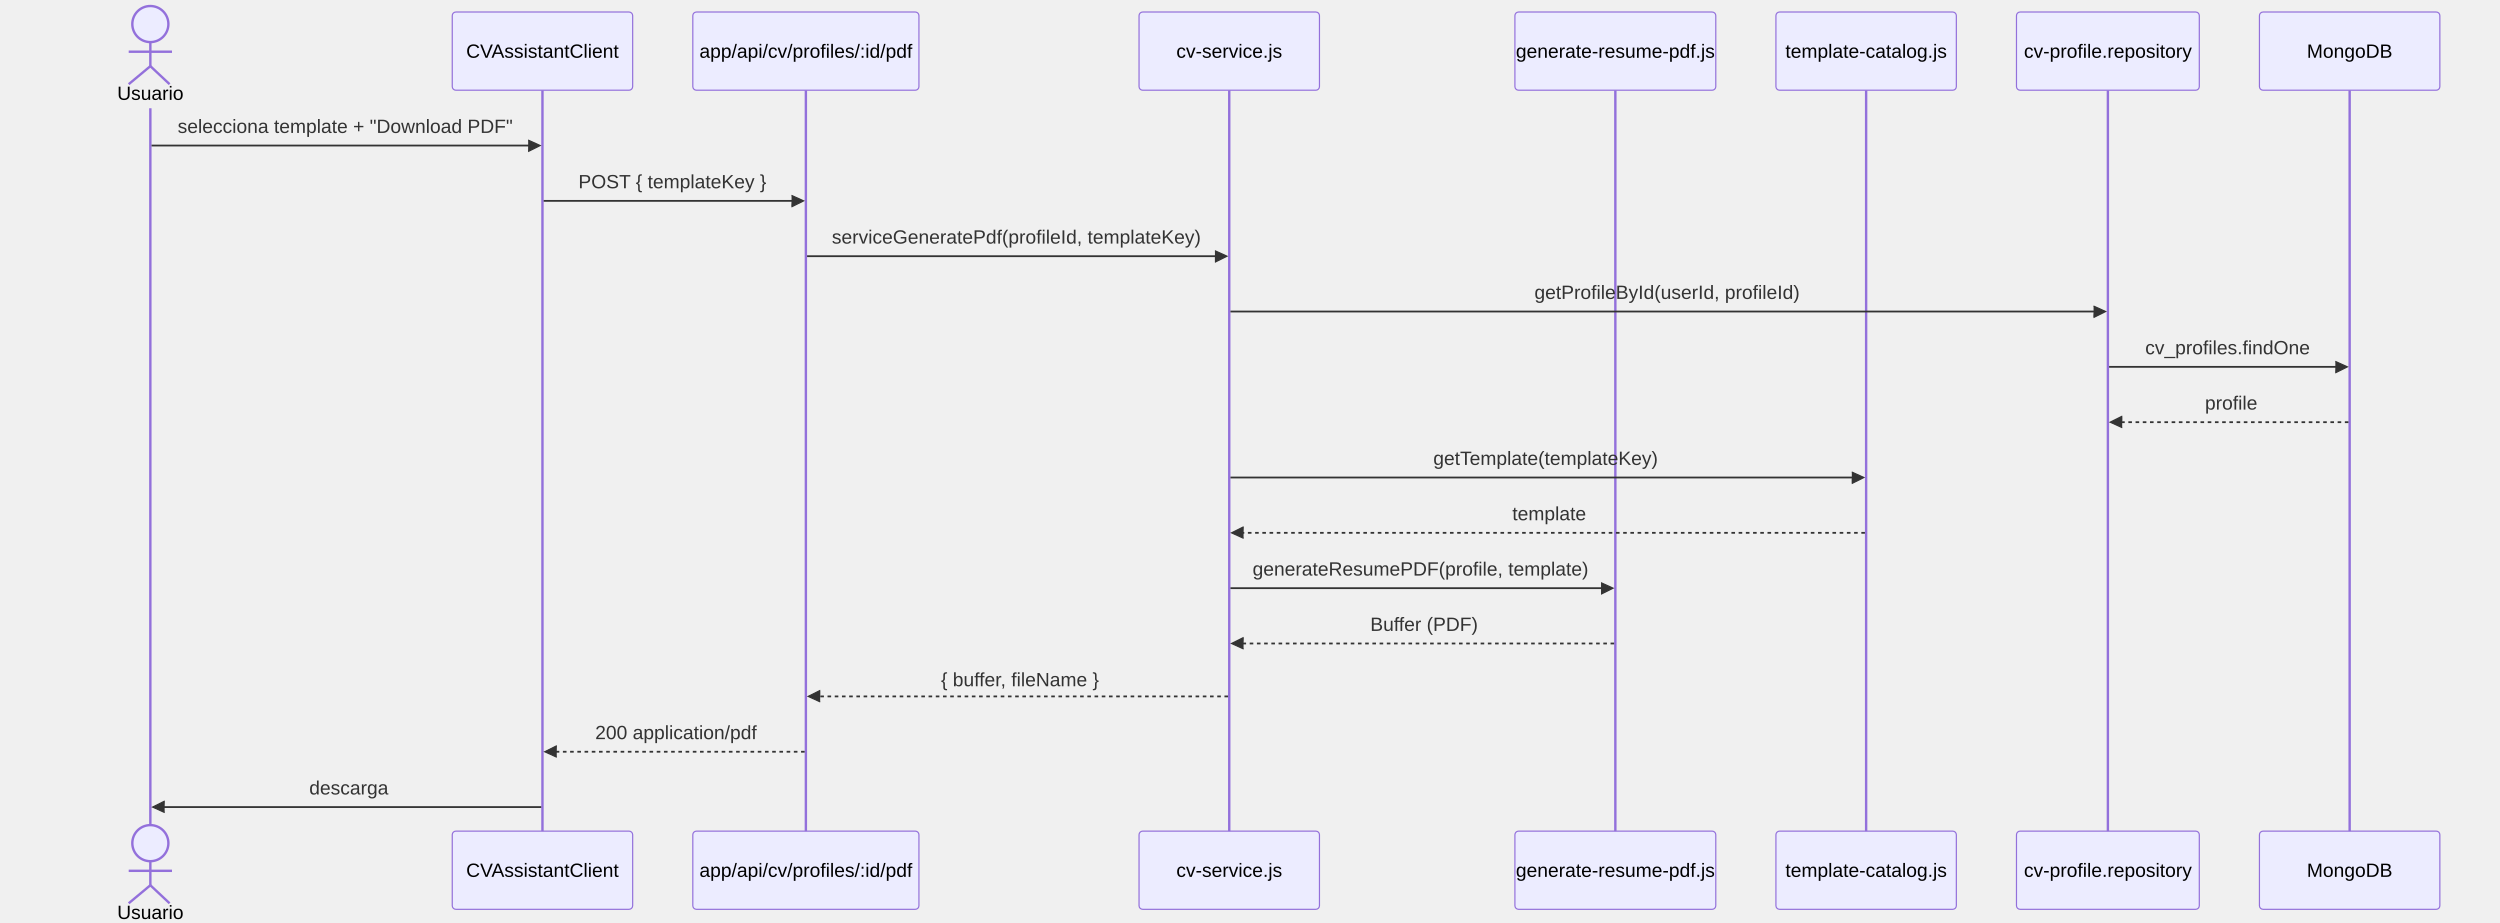
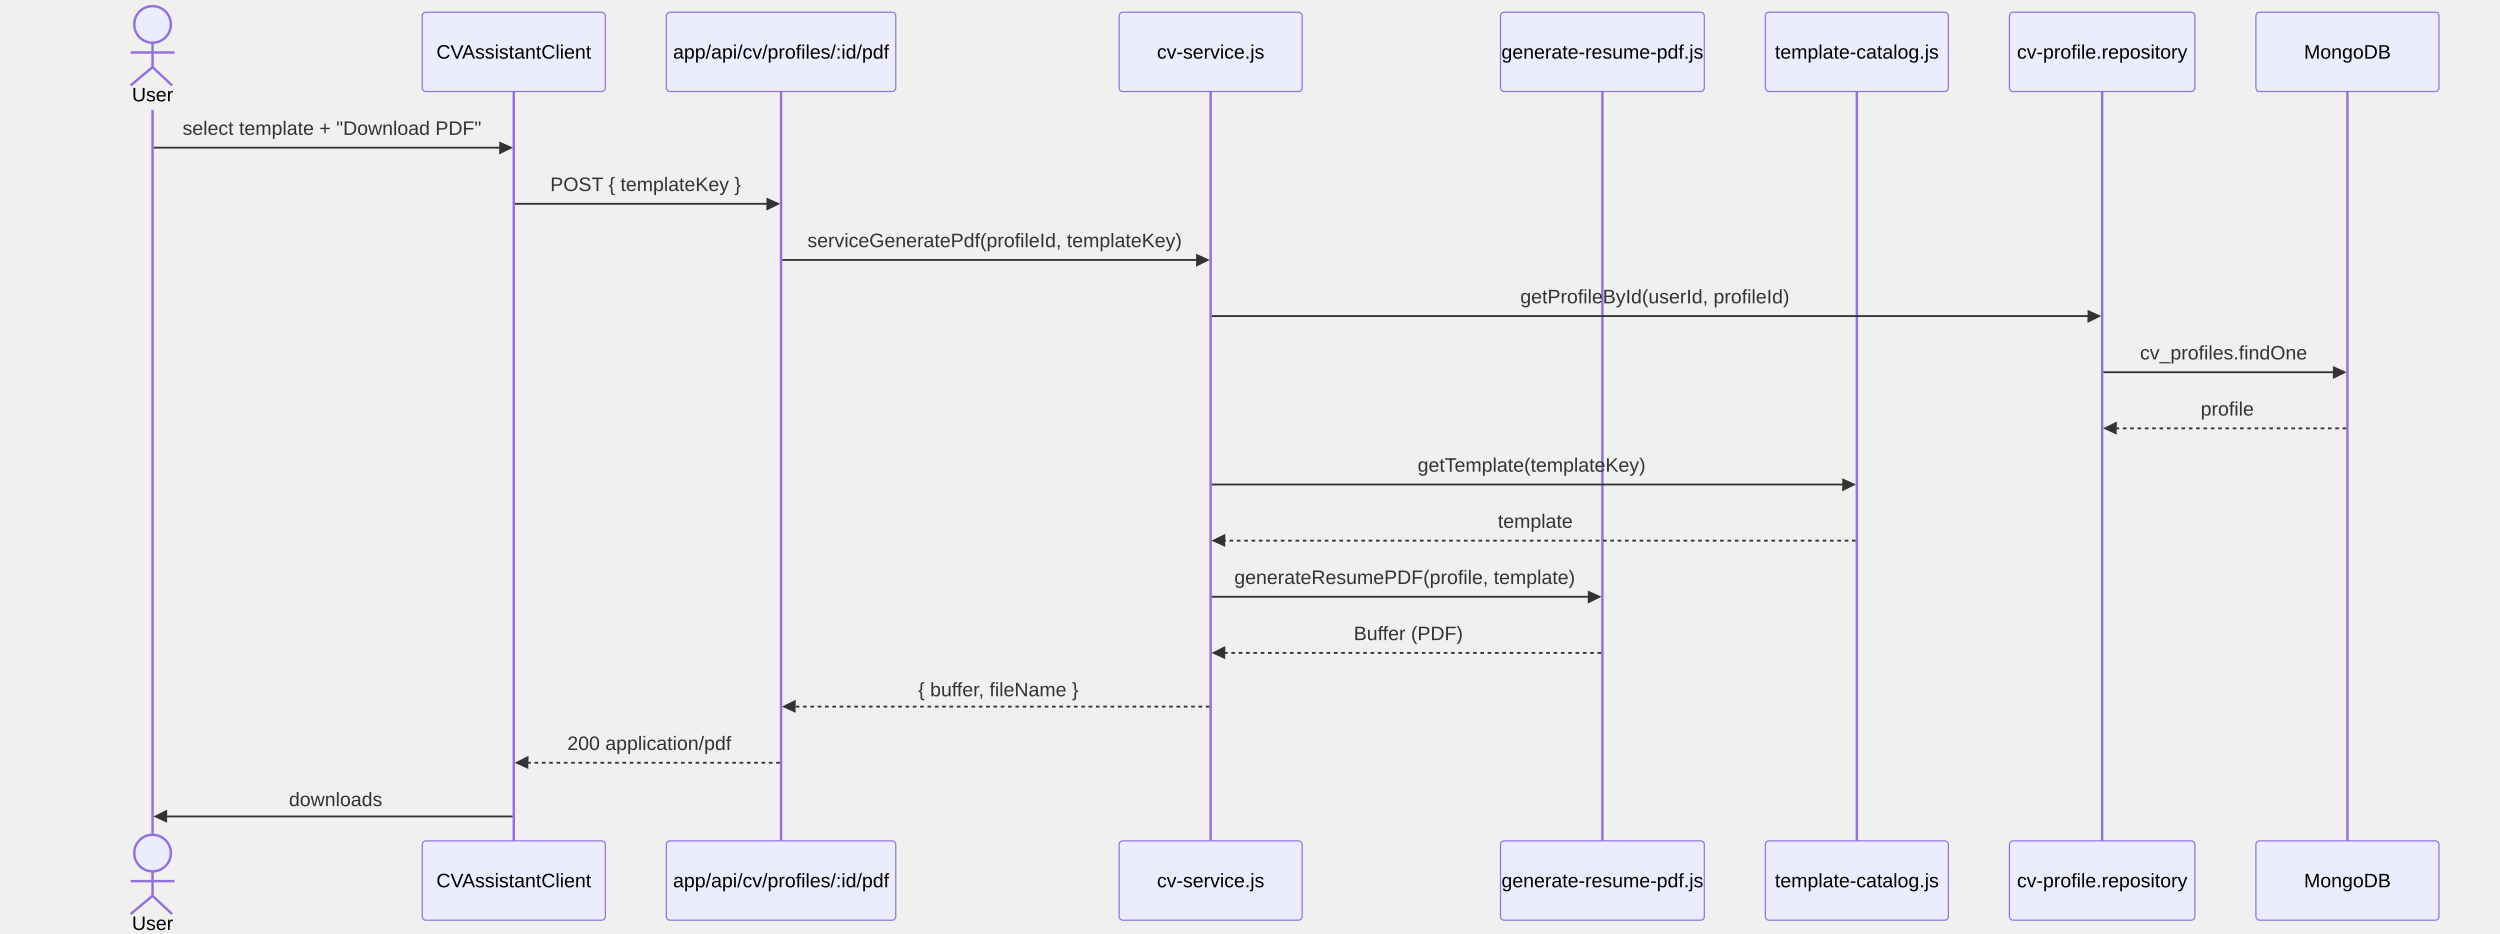
- <svg xmlns="http://www.w3.org/2000/svg" id="my-svg" width="100%" style="max-width: 2078.5px; background-color: transparent;" viewBox="-50 -10 2078.5 767" role="graphics-document document" aria-roledescription="sequence">
-   <g>
-     <rect x="1828.5" y="681" fill="#eaeaea" stroke="#666" width="150" height="65" name="DB" rx="3" ry="3" class="actor actor-bottom" />
-     <text x="1903.5" y="713.5" dominant-baseline="central" alignment-baseline="central" class="actor actor-box" style="text-anchor: middle; font-size: 16px; font-weight: 400;">
-       <tspan x="1903.5" dy="0">MongoDB</tspan>
-     </text>
-   </g>
-   <g>
-     <rect x="1626.5" y="681" fill="#eaeaea" stroke="#666" width="152" height="65" name="PR" rx="3" ry="3" class="actor actor-bottom" />
-     <text x="1702.5" y="713.5" dominant-baseline="central" alignment-baseline="central" class="actor actor-box" style="text-anchor: middle; font-size: 16px; font-weight: 400;">
-       <tspan x="1702.5" dy="0">cv-profile.repository</tspan>
-     </text>
-   </g>
-   <g>
-     <rect x="1426.5" y="681" fill="#eaeaea" stroke="#666" width="150" height="65" name="Tpl" rx="3" ry="3" class="actor actor-bottom" />
-     <text x="1501.5" y="713.5" dominant-baseline="central" alignment-baseline="central" class="actor actor-box" style="text-anchor: middle; font-size: 16px; font-weight: 400;">
-       <tspan x="1501.5" dy="0">template-catalog.js</tspan>
-     </text>
-   </g>
-   <g>
-     <rect x="1209.5" y="681" fill="#eaeaea" stroke="#666" width="167" height="65" name="G" rx="3" ry="3" class="actor actor-bottom" />
-     <text x="1293" y="713.5" dominant-baseline="central" alignment-baseline="central" class="actor actor-box" style="text-anchor: middle; font-size: 16px; font-weight: 400;">
-       <tspan x="1293" dy="0">generate-resume-pdf.js</tspan>
-     </text>
-   </g>
-   <g>
-     <rect x="897" y="681" fill="#eaeaea" stroke="#666" width="150" height="65" name="S" rx="3" ry="3" class="actor actor-bottom" />
-     <text x="972" y="713.5" dominant-baseline="central" alignment-baseline="central" class="actor actor-box" style="text-anchor: middle; font-size: 16px; font-weight: 400;">
-       <tspan x="972" dy="0">cv-service.js</tspan>
-     </text>
-   </g>
-   <g>
-     <rect x="526" y="681" fill="#eaeaea" stroke="#666" width="188" height="65" name="R" rx="3" ry="3" class="actor actor-bottom" />
-     <text x="620" y="713.5" dominant-baseline="central" alignment-baseline="central" class="actor actor-box" style="text-anchor: middle; font-size: 16px; font-weight: 400;">
-       <tspan x="620" dy="0">app/api/cv/profiles/:id/pdf</tspan>
-     </text>
-   </g>
-   <g>
-     <rect x="326" y="681" fill="#eaeaea" stroke="#666" width="150" height="65" name="W" rx="3" ry="3" class="actor actor-bottom" />
-     <text x="401" y="713.5" dominant-baseline="central" alignment-baseline="central" class="actor actor-box" style="text-anchor: middle; font-size: 16px; font-weight: 400;">
-       <tspan x="401" dy="0">CVAssistantClient</tspan>
+ <svg xmlns="http://www.w3.org/2000/svg" id="my-svg" width="100%" style="max-width: 2048.5px; background-color: transparent;" viewBox="-50 -10 2048.5 765" role="graphics-document document" aria-roledescription="sequence">
+   <g>
+     <rect x="1798.5" y="679" fill="#eaeaea" stroke="#666" width="150" height="65" name="DB" rx="3" ry="3" class="actor actor-bottom" />
+     <text x="1873.5" y="711.5" dominant-baseline="central" alignment-baseline="central" class="actor actor-box" style="text-anchor: middle; font-size: 16px; font-weight: 400;">
+       <tspan x="1873.5" dy="0">MongoDB</tspan>
+     </text>
+   </g>
+   <g>
+     <rect x="1596.5" y="679" fill="#eaeaea" stroke="#666" width="152" height="65" name="PR" rx="3" ry="3" class="actor actor-bottom" />
+     <text x="1672.5" y="711.5" dominant-baseline="central" alignment-baseline="central" class="actor actor-box" style="text-anchor: middle; font-size: 16px; font-weight: 400;">
+       <tspan x="1672.5" dy="0">cv-profile.repository</tspan>
+     </text>
+   </g>
+   <g>
+     <rect x="1396.5" y="679" fill="#eaeaea" stroke="#666" width="150" height="65" name="Tpl" rx="3" ry="3" class="actor actor-bottom" />
+     <text x="1471.5" y="711.5" dominant-baseline="central" alignment-baseline="central" class="actor actor-box" style="text-anchor: middle; font-size: 16px; font-weight: 400;">
+       <tspan x="1471.5" dy="0">template-catalog.js</tspan>
+     </text>
+   </g>
+   <g>
+     <rect x="1179.5" y="679" fill="#eaeaea" stroke="#666" width="167" height="65" name="G" rx="3" ry="3" class="actor actor-bottom" />
+     <text x="1263" y="711.5" dominant-baseline="central" alignment-baseline="central" class="actor actor-box" style="text-anchor: middle; font-size: 16px; font-weight: 400;">
+       <tspan x="1263" dy="0">generate-resume-pdf.js</tspan>
+     </text>
+   </g>
+   <g>
+     <rect x="867" y="679" fill="#eaeaea" stroke="#666" width="150" height="65" name="S" rx="3" ry="3" class="actor actor-bottom" />
+     <text x="942" y="711.5" dominant-baseline="central" alignment-baseline="central" class="actor actor-box" style="text-anchor: middle; font-size: 16px; font-weight: 400;">
+       <tspan x="942" dy="0">cv-service.js</tspan>
+     </text>
+   </g>
+   <g>
+     <rect x="496" y="679" fill="#eaeaea" stroke="#666" width="188" height="65" name="R" rx="3" ry="3" class="actor actor-bottom" />
+     <text x="590" y="711.5" dominant-baseline="central" alignment-baseline="central" class="actor actor-box" style="text-anchor: middle; font-size: 16px; font-weight: 400;">
+       <tspan x="590" dy="0">app/api/cv/profiles/:id/pdf</tspan>
+     </text>
+   </g>
+   <g>
+     <rect x="296" y="679" fill="#eaeaea" stroke="#666" width="150" height="65" name="W" rx="3" ry="3" class="actor actor-bottom" />
+     <text x="371" y="711.5" dominant-baseline="central" alignment-baseline="central" class="actor actor-box" style="text-anchor: middle; font-size: 16px; font-weight: 400;">
+       <tspan x="371" dy="0">CVAssistantClient</tspan>
    </text>
  </g>
  <g />
  <g>
-     <line id="actor7" x1="1903.5" y1="65" x2="1903.5" y2="681" class="actor-line 200" stroke-width="0.5px" stroke="#999" name="DB" data-et="life-line" data-id="DB" />
+     <line id="actor7" x1="1873.5" y1="65" x2="1873.5" y2="679" class="actor-line 200" stroke-width="0.5px" stroke="#999" name="DB" data-et="life-line" data-id="DB" />
    <g id="root-7" data-et="participant" data-type="participant" data-id="DB">
-       <rect x="1828.5" y="0" fill="#eaeaea" stroke="#666" width="150" height="65" name="DB" rx="3" ry="3" class="actor actor-top" />
-       <text x="1903.5" y="32.5" dominant-baseline="central" alignment-baseline="central" class="actor actor-box" style="text-anchor: middle; font-size: 16px; font-weight: 400;">
-         <tspan x="1903.5" dy="0">MongoDB</tspan>
-       </text>
-     </g>
-   </g>
-   <g>
-     <line id="actor6" x1="1702.5" y1="65" x2="1702.5" y2="681" class="actor-line 200" stroke-width="0.5px" stroke="#999" name="PR" data-et="life-line" data-id="PR" />
+       <rect x="1798.5" y="0" fill="#eaeaea" stroke="#666" width="150" height="65" name="DB" rx="3" ry="3" class="actor actor-top" />
+       <text x="1873.5" y="32.5" dominant-baseline="central" alignment-baseline="central" class="actor actor-box" style="text-anchor: middle; font-size: 16px; font-weight: 400;">
+         <tspan x="1873.5" dy="0">MongoDB</tspan>
+       </text>
+     </g>
+   </g>
+   <g>
+     <line id="actor6" x1="1672.5" y1="65" x2="1672.5" y2="679" class="actor-line 200" stroke-width="0.5px" stroke="#999" name="PR" data-et="life-line" data-id="PR" />
    <g id="root-6" data-et="participant" data-type="participant" data-id="PR">
-       <rect x="1626.5" y="0" fill="#eaeaea" stroke="#666" width="152" height="65" name="PR" rx="3" ry="3" class="actor actor-top" />
-       <text x="1702.5" y="32.5" dominant-baseline="central" alignment-baseline="central" class="actor actor-box" style="text-anchor: middle; font-size: 16px; font-weight: 400;">
-         <tspan x="1702.5" dy="0">cv-profile.repository</tspan>
-       </text>
-     </g>
-   </g>
-   <g>
-     <line id="actor5" x1="1501.5" y1="65" x2="1501.5" y2="681" class="actor-line 200" stroke-width="0.5px" stroke="#999" name="Tpl" data-et="life-line" data-id="Tpl" />
+       <rect x="1596.5" y="0" fill="#eaeaea" stroke="#666" width="152" height="65" name="PR" rx="3" ry="3" class="actor actor-top" />
+       <text x="1672.5" y="32.5" dominant-baseline="central" alignment-baseline="central" class="actor actor-box" style="text-anchor: middle; font-size: 16px; font-weight: 400;">
+         <tspan x="1672.5" dy="0">cv-profile.repository</tspan>
+       </text>
+     </g>
+   </g>
+   <g>
+     <line id="actor5" x1="1471.5" y1="65" x2="1471.5" y2="679" class="actor-line 200" stroke-width="0.5px" stroke="#999" name="Tpl" data-et="life-line" data-id="Tpl" />
    <g id="root-5" data-et="participant" data-type="participant" data-id="Tpl">
-       <rect x="1426.5" y="0" fill="#eaeaea" stroke="#666" width="150" height="65" name="Tpl" rx="3" ry="3" class="actor actor-top" />
-       <text x="1501.5" y="32.5" dominant-baseline="central" alignment-baseline="central" class="actor actor-box" style="text-anchor: middle; font-size: 16px; font-weight: 400;">
-         <tspan x="1501.5" dy="0">template-catalog.js</tspan>
-       </text>
-     </g>
-   </g>
-   <g>
-     <line id="actor4" x1="1293" y1="65" x2="1293" y2="681" class="actor-line 200" stroke-width="0.5px" stroke="#999" name="G" data-et="life-line" data-id="G" />
+       <rect x="1396.5" y="0" fill="#eaeaea" stroke="#666" width="150" height="65" name="Tpl" rx="3" ry="3" class="actor actor-top" />
+       <text x="1471.5" y="32.5" dominant-baseline="central" alignment-baseline="central" class="actor actor-box" style="text-anchor: middle; font-size: 16px; font-weight: 400;">
+         <tspan x="1471.5" dy="0">template-catalog.js</tspan>
+       </text>
+     </g>
+   </g>
+   <g>
+     <line id="actor4" x1="1263" y1="65" x2="1263" y2="679" class="actor-line 200" stroke-width="0.5px" stroke="#999" name="G" data-et="life-line" data-id="G" />
    <g id="root-4" data-et="participant" data-type="participant" data-id="G">
-       <rect x="1209.5" y="0" fill="#eaeaea" stroke="#666" width="167" height="65" name="G" rx="3" ry="3" class="actor actor-top" />
-       <text x="1293" y="32.5" dominant-baseline="central" alignment-baseline="central" class="actor actor-box" style="text-anchor: middle; font-size: 16px; font-weight: 400;">
-         <tspan x="1293" dy="0">generate-resume-pdf.js</tspan>
-       </text>
-     </g>
-   </g>
-   <g>
-     <line id="actor3" x1="972" y1="65" x2="972" y2="681" class="actor-line 200" stroke-width="0.5px" stroke="#999" name="S" data-et="life-line" data-id="S" />
+       <rect x="1179.5" y="0" fill="#eaeaea" stroke="#666" width="167" height="65" name="G" rx="3" ry="3" class="actor actor-top" />
+       <text x="1263" y="32.5" dominant-baseline="central" alignment-baseline="central" class="actor actor-box" style="text-anchor: middle; font-size: 16px; font-weight: 400;">
+         <tspan x="1263" dy="0">generate-resume-pdf.js</tspan>
+       </text>
+     </g>
+   </g>
+   <g>
+     <line id="actor3" x1="942" y1="65" x2="942" y2="679" class="actor-line 200" stroke-width="0.5px" stroke="#999" name="S" data-et="life-line" data-id="S" />
    <g id="root-3" data-et="participant" data-type="participant" data-id="S">
-       <rect x="897" y="0" fill="#eaeaea" stroke="#666" width="150" height="65" name="S" rx="3" ry="3" class="actor actor-top" />
-       <text x="972" y="32.5" dominant-baseline="central" alignment-baseline="central" class="actor actor-box" style="text-anchor: middle; font-size: 16px; font-weight: 400;">
-         <tspan x="972" dy="0">cv-service.js</tspan>
-       </text>
-     </g>
-   </g>
-   <g>
-     <line id="actor2" x1="620" y1="65" x2="620" y2="681" class="actor-line 200" stroke-width="0.5px" stroke="#999" name="R" data-et="life-line" data-id="R" />
+       <rect x="867" y="0" fill="#eaeaea" stroke="#666" width="150" height="65" name="S" rx="3" ry="3" class="actor actor-top" />
+       <text x="942" y="32.5" dominant-baseline="central" alignment-baseline="central" class="actor actor-box" style="text-anchor: middle; font-size: 16px; font-weight: 400;">
+         <tspan x="942" dy="0">cv-service.js</tspan>
+       </text>
+     </g>
+   </g>
+   <g>
+     <line id="actor2" x1="590" y1="65" x2="590" y2="679" class="actor-line 200" stroke-width="0.5px" stroke="#999" name="R" data-et="life-line" data-id="R" />
    <g id="root-2" data-et="participant" data-type="participant" data-id="R">
-       <rect x="526" y="0" fill="#eaeaea" stroke="#666" width="188" height="65" name="R" rx="3" ry="3" class="actor actor-top" />
-       <text x="620" y="32.5" dominant-baseline="central" alignment-baseline="central" class="actor actor-box" style="text-anchor: middle; font-size: 16px; font-weight: 400;">
-         <tspan x="620" dy="0">app/api/cv/profiles/:id/pdf</tspan>
-       </text>
-     </g>
-   </g>
-   <g>
-     <line id="actor1" x1="401" y1="65" x2="401" y2="681" class="actor-line 200" stroke-width="0.5px" stroke="#999" name="W" data-et="life-line" data-id="W" />
+       <rect x="496" y="0" fill="#eaeaea" stroke="#666" width="188" height="65" name="R" rx="3" ry="3" class="actor actor-top" />
+       <text x="590" y="32.5" dominant-baseline="central" alignment-baseline="central" class="actor actor-box" style="text-anchor: middle; font-size: 16px; font-weight: 400;">
+         <tspan x="590" dy="0">app/api/cv/profiles/:id/pdf</tspan>
+       </text>
+     </g>
+   </g>
+   <g>
+     <line id="actor1" x1="371" y1="65" x2="371" y2="679" class="actor-line 200" stroke-width="0.5px" stroke="#999" name="W" data-et="life-line" data-id="W" />
    <g id="root-1" data-et="participant" data-type="participant" data-id="W">
-       <rect x="326" y="0" fill="#eaeaea" stroke="#666" width="150" height="65" name="W" rx="3" ry="3" class="actor actor-top" />
-       <text x="401" y="32.5" dominant-baseline="central" alignment-baseline="central" class="actor actor-box" style="text-anchor: middle; font-size: 16px; font-weight: 400;">
-         <tspan x="401" dy="0">CVAssistantClient</tspan>
-       </text>
-     </g>
-   </g>
-   <g>
-     <line id="actor0" x1="75" y1="80" x2="75" y2="681" class="actor-line 200" stroke-width="0.5px" stroke="#999" name="U" data-et="life-line" data-id="U" />
+       <rect x="296" y="0" fill="#eaeaea" stroke="#666" width="150" height="65" name="W" rx="3" ry="3" class="actor actor-top" />
+       <text x="371" y="32.5" dominant-baseline="central" alignment-baseline="central" class="actor actor-box" style="text-anchor: middle; font-size: 16px; font-weight: 400;">
+         <tspan x="371" dy="0">CVAssistantClient</tspan>
+       </text>
+     </g>
+   </g>
+   <g>
+     <line id="actor0" x1="75" y1="80" x2="75" y2="679" class="actor-line 200" stroke-width="0.5px" stroke="#999" name="U" data-et="life-line" data-id="U" />
  </g>
  <style>#my-svg{font-family:"trebuchet ms",verdana,arial,sans-serif;font-size:16px;fill:#333;}@keyframes edge-animation-frame{from{stroke-dashoffset:0;}}@keyframes dash{to{stroke-dashoffset:0;}}#my-svg .edge-animation-slow{stroke-dasharray:9,5!important;stroke-dashoffset:900;animation:dash 50s linear infinite;stroke-linecap:round;}#my-svg .edge-animation-fast{stroke-dasharray:9,5!important;stroke-dashoffset:900;animation:dash 20s linear infinite;stroke-linecap:round;}#my-svg .error-icon{fill:#552222;}#my-svg .error-text{fill:#552222;stroke:#552222;}#my-svg .edge-thickness-normal{stroke-width:1px;}#my-svg .edge-thickness-thick{stroke-width:3.5px;}#my-svg .edge-pattern-solid{stroke-dasharray:0;}#my-svg .edge-thickness-invisible{stroke-width:0;fill:none;}#my-svg .edge-pattern-dashed{stroke-dasharray:3;}#my-svg .edge-pattern-dotted{stroke-dasharray:2;}#my-svg .marker{fill:#333333;stroke:#333333;}#my-svg .marker.cross{stroke:#333333;}#my-svg svg{font-family:"trebuchet ms",verdana,arial,sans-serif;font-size:16px;}#my-svg p{margin:0;}#my-svg .actor{stroke:#9370DB;fill:#ECECFF;stroke-width:1;}#my-svg rect.actor.outer-path[data-look="neo"]{filter:drop-shadow(1px 2px 2px rgba(185, 185, 185, 1));}#my-svg rect.note[data-look="neo"]{stroke:#aaaa33;fill:#fff5ad;filter:drop-shadow(1px 2px 2px rgba(185, 185, 185, 1));}#my-svg text.actor&gt;tspan{fill:black;stroke:none;}#my-svg .actor-line{stroke:#9370DB;}#my-svg .innerArc{stroke-width:1.5;stroke-dasharray:none;}#my-svg .messageLine0{stroke-width:1.5;stroke-dasharray:none;stroke:#333;}#my-svg .messageLine1{stroke-width:1.5;stroke-dasharray:2,2;stroke:#333;}#my-svg [id$="-arrowhead"] path{fill:#333;stroke:#333;}#my-svg .sequenceNumber{fill:white;}#my-svg [id$="-sequencenumber"]{fill:#333;}#my-svg [id$="-crosshead"] path{fill:#333;stroke:#333;}#my-svg .messageText{fill:#333;stroke:none;}#my-svg .labelBox{stroke:#9370DB;fill:#ECECFF;filter:none;}#my-svg .labelText,#my-svg .labelText&gt;tspan{fill:black;stroke:none;}#my-svg .loopText,#my-svg .loopText&gt;tspan{fill:black;stroke:none;}#my-svg .sectionTitle,#my-svg .sectionTitle&gt;tspan{fill:black;stroke:none;}#my-svg .loopLine{stroke-width:2px;stroke-dasharray:2,2;stroke:#9370DB;fill:#9370DB;}#my-svg .note{stroke:#aaaa33;fill:#fff5ad;}#my-svg .noteText,#my-svg .noteText&gt;tspan{fill:black;stroke:none;font-weight:normal;}#my-svg .activation0{fill:#f4f4f4;stroke:#666;}#my-svg .activation1{fill:#f4f4f4;stroke:#666;}#my-svg .activation2{fill:#f4f4f4;stroke:#666;}#my-svg .actorPopupMenu{position:absolute;}#my-svg .actorPopupMenuPanel{position:absolute;fill:#ECECFF;box-shadow:0px 8px 16px 0px rgba(0,0,0,0.2);filter:drop-shadow(3px 5px 2px rgb(0 0 0 / 0.4));}#my-svg .actor-man circle,#my-svg line{fill:#ECECFF;stroke-width:2px;}#my-svg g rect.rect{filter:drop-shadow(1px 2px 2px rgba(185, 185, 185, 1));stroke:#9370DB;}#my-svg .node .neo-node{stroke:#9370DB;}#my-svg [data-look="neo"].node rect,#my-svg [data-look="neo"].cluster rect,#my-svg [data-look="neo"].node polygon{stroke:#9370DB;filter:drop-shadow(1px 2px 2px rgba(185, 185, 185, 1));}#my-svg [data-look="neo"].swimlane.cluster rect{filter:none;}#my-svg [data-look="neo"].node path{stroke:#9370DB;stroke-width:1px;}#my-svg [data-look="neo"].node .outer-path{filter:drop-shadow(1px 2px 2px rgba(185, 185, 185, 1));}#my-svg [data-look="neo"].node .neo-line path{stroke:#9370DB;filter:none;}#my-svg [data-look="neo"].node circle{stroke:#9370DB;filter:drop-shadow(1px 2px 2px rgba(185, 185, 185, 1));}#my-svg [data-look="neo"].node circle .state-start{fill:#000000;}#my-svg [data-look="neo"].icon-shape .icon{fill:#9370DB;filter:drop-shadow(1px 2px 2px rgba(185, 185, 185, 1));}#my-svg [data-look="neo"].icon-shape .icon-neo path{stroke:#9370DB;filter:drop-shadow(1px 2px 2px rgba(185, 185, 185, 1));}#my-svg :root{--mermaid-font-family:"trebuchet ms",verdana,arial,sans-serif;}</style>
  <g />
  <defs>
    <symbol id="my-svg-computer" width="24" height="24">
      <path transform="scale(.5)" d="M2 2v13h20v-13h-20zm18 11h-16v-9h16v9zm-10.228 6l.466-1h3.524l.467 1h-4.457zm14.228 3h-24l2-6h2.104l-1.33 4h18.45l-1.297-4h2.073l2 6zm-5-10h-14v-7h14v7z" />
    </symbol>
  </defs>
  <defs>
    <symbol id="my-svg-database" fill-rule="evenodd" clip-rule="evenodd">
      <path transform="scale(.5)" d="M12.258.001l.256.004.255.005.253.008.251.01.249.012.247.015.246.016.242.019.241.02.239.023.236.024.233.027.231.028.229.031.225.032.223.034.22.036.217.038.214.04.211.041.208.043.205.045.201.046.198.048.194.05.191.051.187.053.183.054.18.056.175.057.172.059.168.06.163.061.16.063.155.064.15.066.074.033.073.033.071.034.07.034.069.035.068.035.067.035.066.035.064.036.064.036.062.036.06.036.06.037.058.037.058.037.055.038.055.038.053.038.052.038.051.039.05.039.048.039.047.039.045.04.044.04.043.04.041.04.04.041.039.041.037.041.036.041.034.041.033.042.032.042.03.042.029.042.027.042.026.043.024.043.023.043.021.043.02.043.018.044.017.043.015.044.013.044.012.044.011.045.009.044.007.045.006.045.004.045.002.045.001.045v17l-.001.045-.002.045-.004.045-.006.045-.007.045-.009.044-.011.045-.012.044-.013.044-.015.044-.017.043-.018.044-.02.043-.021.043-.023.043-.024.043-.026.043-.027.042-.029.042-.03.042-.032.042-.033.042-.034.041-.036.041-.037.041-.039.041-.04.041-.041.04-.043.04-.044.04-.045.04-.047.039-.048.039-.05.039-.051.039-.052.038-.053.038-.055.038-.055.038-.058.037-.058.037-.06.037-.06.036-.062.036-.064.036-.064.036-.066.035-.067.035-.068.035-.069.035-.07.034-.071.034-.073.033-.074.033-.15.066-.155.064-.16.063-.163.061-.168.06-.172.059-.175.057-.18.056-.183.054-.187.053-.191.051-.194.05-.198.048-.201.046-.205.045-.208.043-.211.041-.214.04-.217.038-.22.036-.223.034-.225.032-.229.031-.231.028-.233.027-.236.024-.239.023-.241.02-.242.019-.246.016-.247.015-.249.012-.251.01-.253.008-.255.005-.256.004-.258.001-.258-.001-.256-.004-.255-.005-.253-.008-.251-.01-.249-.012-.247-.015-.245-.016-.243-.019-.241-.02-.238-.023-.236-.024-.234-.027-.231-.028-.228-.031-.226-.032-.223-.034-.22-.036-.217-.038-.214-.04-.211-.041-.208-.043-.204-.045-.201-.046-.198-.048-.195-.05-.19-.051-.187-.053-.184-.054-.179-.056-.176-.057-.172-.059-.167-.06-.164-.061-.159-.063-.155-.064-.151-.066-.074-.033-.072-.033-.072-.034-.07-.034-.069-.035-.068-.035-.067-.035-.066-.035-.064-.036-.063-.036-.062-.036-.061-.036-.06-.037-.058-.037-.057-.037-.056-.038-.055-.038-.053-.038-.052-.038-.051-.039-.049-.039-.049-.039-.046-.039-.046-.04-.044-.04-.043-.04-.041-.04-.04-.041-.039-.041-.037-.041-.036-.041-.034-.041-.033-.042-.032-.042-.03-.042-.029-.042-.027-.042-.026-.043-.024-.043-.023-.043-.021-.043-.02-.043-.018-.044-.017-.043-.015-.044-.013-.044-.012-.044-.011-.045-.009-.044-.007-.045-.006-.045-.004-.045-.002-.045-.001-.045v-17l.001-.045.002-.045.004-.045.006-.045.007-.045.009-.044.011-.045.012-.044.013-.044.015-.044.017-.043.018-.044.02-.043.021-.043.023-.043.024-.043.026-.043.027-.042.029-.042.03-.042.032-.042.033-.042.034-.041.036-.041.037-.041.039-.041.04-.041.041-.04.043-.04.044-.04.046-.04.046-.039.049-.039.049-.039.051-.039.052-.038.053-.038.055-.038.056-.038.057-.037.058-.037.06-.037.061-.036.062-.036.063-.036.064-.036.066-.035.067-.035.068-.035.069-.035.07-.034.072-.034.072-.033.074-.033.151-.066.155-.064.159-.063.164-.061.167-.06.172-.059.176-.057.179-.056.184-.054.187-.053.19-.051.195-.05.198-.048.201-.046.204-.045.208-.043.211-.041.214-.04.217-.038.22-.036.223-.034.226-.032.228-.031.231-.028.234-.027.236-.024.238-.023.241-.02.243-.019.245-.016.247-.015.249-.012.251-.01.253-.008.255-.005.256-.004.258-.001.258.001zm-9.258 20.499v.01l.001.021.003.021.004.022.005.021.006.022.007.022.009.023.01.022.011.023.012.023.013.023.015.023.016.024.017.023.018.024.019.024.021.024.022.025.023.024.024.025.052.049.056.05.061.051.066.051.07.051.075.051.079.052.084.052.088.052.092.052.097.052.102.051.105.052.11.052.114.051.119.051.123.051.127.05.131.05.135.05.139.048.144.049.147.047.152.047.155.047.16.045.163.045.167.043.171.043.176.041.178.041.183.039.187.039.19.037.194.035.197.035.202.033.204.031.209.03.212.029.216.027.219.025.222.024.226.021.23.02.233.018.236.016.24.015.243.012.246.01.249.008.253.005.256.004.259.001.26-.001.257-.004.254-.005.25-.008.247-.011.244-.012.241-.014.237-.016.233-.018.231-.021.226-.021.224-.024.22-.026.216-.027.212-.028.21-.031.205-.031.202-.034.198-.034.194-.036.191-.037.187-.039.183-.04.179-.04.175-.042.172-.043.168-.044.163-.045.16-.046.155-.046.152-.047.148-.048.143-.049.139-.049.136-.05.131-.05.126-.05.123-.051.118-.052.114-.051.11-.052.106-.052.101-.052.096-.052.092-.052.088-.053.083-.051.079-.052.074-.052.07-.051.065-.051.06-.051.056-.05.051-.05.023-.024.023-.025.021-.024.02-.024.019-.024.018-.024.017-.024.015-.023.014-.024.013-.023.012-.023.01-.023.01-.022.008-.022.006-.022.006-.022.004-.022.004-.021.001-.021.001-.021v-4.127l-.077.055-.08.053-.083.054-.085.053-.087.052-.09.052-.093.051-.095.05-.097.05-.1.049-.102.049-.105.048-.106.047-.109.047-.111.046-.114.045-.115.045-.118.044-.12.043-.122.042-.124.042-.126.041-.128.04-.13.04-.132.038-.134.038-.135.037-.138.037-.139.035-.142.035-.143.034-.144.033-.147.032-.148.031-.15.03-.151.03-.153.029-.154.027-.156.027-.158.026-.159.025-.161.024-.162.023-.163.022-.165.021-.166.02-.167.019-.169.018-.169.017-.171.016-.173.015-.173.014-.175.013-.175.012-.177.011-.178.01-.179.008-.179.008-.181.006-.182.005-.182.004-.184.003-.184.002h-.37l-.184-.002-.184-.003-.182-.004-.182-.005-.181-.006-.179-.008-.179-.008-.178-.01-.176-.011-.176-.012-.175-.013-.173-.014-.172-.015-.171-.016-.17-.017-.169-.018-.167-.019-.166-.02-.165-.021-.163-.022-.162-.023-.161-.024-.159-.025-.157-.026-.156-.027-.155-.027-.153-.029-.151-.03-.15-.03-.148-.031-.146-.032-.145-.033-.143-.034-.141-.035-.14-.035-.137-.037-.136-.037-.134-.038-.132-.038-.13-.04-.128-.04-.126-.041-.124-.042-.122-.042-.12-.044-.117-.043-.116-.045-.113-.045-.112-.046-.109-.047-.106-.047-.105-.048-.102-.049-.1-.049-.097-.05-.095-.05-.093-.052-.09-.051-.087-.052-.085-.053-.083-.054-.08-.054-.077-.054v4.127zm0-5.654v.011l.001.021.003.021.004.021.005.022.006.022.007.022.009.022.01.022.011.023.012.023.013.023.015.024.016.023.017.024.018.024.019.024.021.024.022.024.023.025.024.024.052.05.056.05.061.05.066.051.07.051.075.052.079.051.084.052.088.052.092.052.097.052.102.052.105.052.11.051.114.051.119.052.123.05.127.051.131.05.135.049.139.049.144.048.147.048.152.047.155.046.16.045.163.045.167.044.171.042.176.042.178.04.183.04.187.038.19.037.194.036.197.034.202.033.204.032.209.03.212.028.216.027.219.025.222.024.226.022.23.02.233.018.236.016.24.014.243.012.246.01.249.008.253.006.256.003.259.001.26-.001.257-.003.254-.006.25-.008.247-.01.244-.012.241-.015.237-.016.233-.018.231-.02.226-.022.224-.024.22-.025.216-.027.212-.029.21-.03.205-.032.202-.033.198-.035.194-.036.191-.037.187-.039.183-.039.179-.041.175-.042.172-.043.168-.044.163-.045.16-.045.155-.047.152-.047.148-.048.143-.048.139-.05.136-.049.131-.05.126-.051.123-.051.118-.051.114-.052.11-.052.106-.052.101-.052.096-.052.092-.052.088-.052.083-.052.079-.052.074-.051.07-.052.065-.051.06-.05.056-.051.051-.049.023-.025.023-.024.021-.025.02-.024.019-.024.018-.024.017-.024.015-.023.014-.023.013-.024.012-.022.01-.023.01-.023.008-.022.006-.022.006-.022.004-.021.004-.022.001-.021.001-.021v-4.139l-.077.054-.08.054-.083.054-.085.052-.087.053-.09.051-.093.051-.095.051-.097.05-.1.049-.102.049-.105.048-.106.047-.109.047-.111.046-.114.045-.115.044-.118.044-.12.044-.122.042-.124.042-.126.041-.128.04-.13.039-.132.039-.134.038-.135.037-.138.036-.139.036-.142.035-.143.033-.144.033-.147.033-.148.031-.15.03-.151.03-.153.028-.154.028-.156.027-.158.026-.159.025-.161.024-.162.023-.163.022-.165.021-.166.02-.167.019-.169.018-.169.017-.171.016-.173.015-.173.014-.175.013-.175.012-.177.011-.178.009-.179.009-.179.007-.181.007-.182.005-.182.004-.184.003-.184.002h-.37l-.184-.002-.184-.003-.182-.004-.182-.005-.181-.007-.179-.007-.179-.009-.178-.009-.176-.011-.176-.012-.175-.013-.173-.014-.172-.015-.171-.016-.17-.017-.169-.018-.167-.019-.166-.02-.165-.021-.163-.022-.162-.023-.161-.024-.159-.025-.157-.026-.156-.027-.155-.028-.153-.028-.151-.03-.15-.03-.148-.031-.146-.033-.145-.033-.143-.033-.141-.035-.14-.036-.137-.036-.136-.037-.134-.038-.132-.039-.13-.039-.128-.04-.126-.041-.124-.042-.122-.043-.12-.043-.117-.044-.116-.044-.113-.046-.112-.046-.109-.046-.106-.047-.105-.048-.102-.049-.1-.049-.097-.05-.095-.051-.093-.051-.09-.051-.087-.053-.085-.052-.083-.054-.08-.054-.077-.054v4.139zm0-5.666v.011l.001.02.003.022.004.021.005.022.006.021.007.022.009.023.01.022.011.023.012.023.013.023.015.023.016.024.017.024.018.023.019.024.021.025.022.024.023.024.024.025.052.05.056.05.061.05.066.051.07.051.075.052.079.051.084.052.088.052.092.052.097.052.102.052.105.051.11.052.114.051.119.051.123.051.127.05.131.05.135.05.139.049.144.048.147.048.152.047.155.046.16.045.163.045.167.043.171.043.176.042.178.04.183.04.187.038.19.037.194.036.197.034.202.033.204.032.209.03.212.028.216.027.219.025.222.024.226.021.23.02.233.018.236.017.24.014.243.012.246.01.249.008.253.006.256.003.259.001.26-.001.257-.003.254-.006.25-.008.247-.01.244-.013.241-.014.237-.016.233-.018.231-.02.226-.022.224-.024.22-.025.216-.027.212-.029.21-.03.205-.032.202-.033.198-.035.194-.036.191-.037.187-.039.183-.039.179-.041.175-.042.172-.043.168-.044.163-.045.16-.045.155-.047.152-.047.148-.048.143-.049.139-.049.136-.049.131-.051.126-.05.123-.051.118-.052.114-.051.11-.052.106-.052.101-.052.096-.052.092-.052.088-.052.083-.052.079-.052.074-.052.07-.051.065-.051.06-.051.056-.05.051-.049.023-.025.023-.025.021-.024.02-.024.019-.024.018-.024.017-.024.015-.023.014-.024.013-.023.012-.023.01-.022.01-.023.008-.022.006-.022.006-.022.004-.022.004-.021.001-.021.001-.021v-4.153l-.077.054-.08.054-.083.053-.085.053-.087.053-.09.051-.093.051-.095.051-.097.05-.1.049-.102.048-.105.048-.106.048-.109.046-.111.046-.114.046-.115.044-.118.044-.12.043-.122.043-.124.042-.126.041-.128.04-.13.039-.132.039-.134.038-.135.037-.138.036-.139.036-.142.034-.143.034-.144.033-.147.032-.148.032-.15.03-.151.03-.153.028-.154.028-.156.027-.158.026-.159.024-.161.024-.162.023-.163.023-.165.021-.166.02-.167.019-.169.018-.169.017-.171.016-.173.015-.173.014-.175.013-.175.012-.177.01-.178.01-.179.009-.179.007-.181.006-.182.006-.182.004-.184.003-.184.001-.185.001-.185-.001-.184-.001-.184-.003-.182-.004-.182-.006-.181-.006-.179-.007-.179-.009-.178-.01-.176-.01-.176-.012-.175-.013-.173-.014-.172-.015-.171-.016-.17-.017-.169-.018-.167-.019-.166-.02-.165-.021-.163-.023-.162-.023-.161-.024-.159-.024-.157-.026-.156-.027-.155-.028-.153-.028-.151-.03-.15-.03-.148-.032-.146-.032-.145-.033-.143-.034-.141-.034-.14-.036-.137-.036-.136-.037-.134-.038-.132-.039-.13-.039-.128-.041-.126-.041-.124-.041-.122-.043-.12-.043-.117-.044-.116-.044-.113-.046-.112-.046-.109-.046-.106-.048-.105-.048-.102-.048-.1-.05-.097-.049-.095-.051-.093-.051-.09-.052-.087-.052-.085-.053-.083-.053-.08-.054-.077-.054v4.153zm8.74-8.179l-.257.004-.254.005-.25.008-.247.011-.244.012-.241.014-.237.016-.233.018-.231.021-.226.022-.224.023-.22.026-.216.027-.212.028-.21.031-.205.032-.202.033-.198.034-.194.036-.191.038-.187.038-.183.04-.179.041-.175.042-.172.043-.168.043-.163.045-.16.046-.155.046-.152.048-.148.048-.143.048-.139.049-.136.05-.131.05-.126.051-.123.051-.118.051-.114.052-.11.052-.106.052-.101.052-.096.052-.092.052-.088.052-.083.052-.079.052-.074.051-.07.052-.065.051-.06.05-.056.05-.051.05-.023.025-.023.024-.021.024-.02.025-.019.024-.018.024-.017.023-.015.024-.014.023-.013.023-.012.023-.01.023-.01.022-.008.022-.006.023-.006.021-.004.022-.004.021-.001.021-.001.021.001.021.001.021.004.021.004.022.006.021.006.023.008.022.01.022.01.023.012.023.013.023.014.023.015.024.017.023.018.024.019.024.02.025.021.024.023.024.023.025.051.05.056.05.06.05.065.051.07.052.074.051.079.052.083.052.088.052.092.052.096.052.101.052.106.052.11.052.114.052.118.051.123.051.126.051.131.05.136.05.139.049.143.048.148.048.152.048.155.046.16.046.163.045.168.043.172.043.175.042.179.041.183.04.187.038.191.038.194.036.198.034.202.033.205.032.21.031.212.028.216.027.22.026.224.023.226.022.231.021.233.018.237.016.241.014.244.012.247.011.25.008.254.005.257.004.26.001.26-.001.257-.004.254-.005.25-.008.247-.011.244-.012.241-.014.237-.016.233-.018.231-.021.226-.022.224-.023.22-.026.216-.027.212-.028.21-.031.205-.032.202-.033.198-.034.194-.036.191-.038.187-.038.183-.04.179-.041.175-.042.172-.043.168-.043.163-.045.16-.046.155-.046.152-.048.148-.048.143-.048.139-.049.136-.05.131-.05.126-.051.123-.051.118-.051.114-.052.11-.052.106-.052.101-.052.096-.052.092-.052.088-.052.083-.052.079-.052.074-.051.07-.052.065-.051.06-.05.056-.05.051-.05.023-.025.023-.024.021-.024.02-.025.019-.024.018-.024.017-.023.015-.024.014-.023.013-.023.012-.023.01-.023.01-.022.008-.022.006-.023.006-.021.004-.022.004-.021.001-.021.001-.021-.001-.021-.001-.021-.004-.021-.004-.022-.006-.021-.006-.023-.008-.022-.01-.022-.01-.023-.012-.023-.013-.023-.014-.023-.015-.024-.017-.023-.018-.024-.019-.024-.02-.025-.021-.024-.023-.024-.023-.025-.051-.05-.056-.05-.06-.05-.065-.051-.07-.052-.074-.051-.079-.052-.083-.052-.088-.052-.092-.052-.096-.052-.101-.052-.106-.052-.11-.052-.114-.052-.118-.051-.123-.051-.126-.051-.131-.05-.136-.05-.139-.049-.143-.048-.148-.048-.152-.048-.155-.046-.16-.046-.163-.045-.168-.043-.172-.043-.175-.042-.179-.041-.183-.04-.187-.038-.191-.038-.194-.036-.198-.034-.202-.033-.205-.032-.21-.031-.212-.028-.216-.027-.22-.026-.224-.023-.226-.022-.231-.021-.233-.018-.237-.016-.241-.014-.244-.012-.247-.011-.25-.008-.254-.005-.257-.004-.26-.001-.26.001z" />
    </symbol>
  </defs>
  <defs>
    <symbol id="my-svg-clock" width="24" height="24">
      <path transform="scale(.5)" d="M12 2c5.514 0 10 4.486 10 10s-4.486 10-10 10-10-4.486-10-10 4.486-10 10-10zm0-2c-6.627 0-12 5.373-12 12s5.373 12 12 12 12-5.373 12-12-5.373-12-12-12zm5.848 12.459c.202.038.202.333.001.372-1.907.361-6.045 1.111-6.547 1.111-.719 0-1.301-.582-1.301-1.301 0-.512.77-5.447 1.125-7.445.034-.192.312-.181.343.014l.985 6.238 5.394 1.011z" />
    </symbol>
  </defs>
  <defs>
    <marker id="my-svg-arrowhead" refX="7.9" refY="5" markerUnits="userSpaceOnUse" markerWidth="12" markerHeight="12" orient="auto-start-reverse">
      <path d="M -1 0 L 10 5 L 0 10 z" />
    </marker>
  </defs>
  <defs>
    <marker id="my-svg-crosshead" markerWidth="15" markerHeight="8" orient="auto" refX="4" refY="4.5">
      <path fill="none" stroke="#000000" stroke-width="1pt" d="M 1,2 L 6,7 M 6,2 L 1,7" style="stroke-dasharray: 0, 0;" />
    </marker>
  </defs>
  <defs>
    <marker id="my-svg-filled-head" refX="15.5" refY="7" markerWidth="20" markerHeight="28" orient="auto">
      <path d="M 18,7 L9,13 L14,7 L9,1 Z" />
    </marker>
  </defs>
  <defs>
    <marker id="my-svg-sequencenumber" refX="15" refY="15" markerWidth="60" markerHeight="40" orient="auto">
      <circle cx="15" cy="15" r="6" />
    </marker>
  </defs>
  <defs>
    <marker id="my-svg-solidTopArrowHead" refX="7.9" refY="7.25" markerUnits="userSpaceOnUse" markerWidth="12" markerHeight="12" orient="auto-start-reverse">
      <path d="M 0 0 L 10 8 L 0 8 z" />
    </marker>
  </defs>
  <defs>
    <marker id="my-svg-solidBottomArrowHead" refX="7.9" refY="0.75" markerUnits="userSpaceOnUse" markerWidth="12" markerHeight="12" orient="auto-start-reverse">
      <path d="M 0 0 L 10 0 L 0 8 z" />
    </marker>
  </defs>
  <defs>
    <marker id="my-svg-stickTopArrowHead" refX="7.5" refY="7" markerUnits="userSpaceOnUse" markerWidth="12" markerHeight="12" orient="auto-start-reverse">
      <path d="M 0 0 L 7 7" stroke="black" stroke-width="1.5" fill="none" />
    </marker>
  </defs>
  <defs>
    <marker id="my-svg-stickBottomArrowHead" refX="7.5" refY="0" markerUnits="userSpaceOnUse" markerWidth="12" markerHeight="12" orient="auto-start-reverse">
      <path d="M 0 7 L 7 0" stroke="black" stroke-width="1.5" fill="none" />
    </marker>
  </defs>
  <g class="actor-man actor-top" name="U" data-et="participant" data-type="actor" data-id="U" style="stroke: rgb(147, 112, 219);">
    <line id="actor-man-torso0" x1="75" y1="25" x2="75" y2="45" />
    <line id="actor-man-arms0" x1="57" y1="33" x2="93" y2="33" />
    <line x1="57" y1="60" x2="75" y2="45" />
    <line x1="75" y1="45" x2="91" y2="60" />
    <circle cx="75" cy="10" r="15" width="150" height="65" />
    <text x="75" y="67.5" dominant-baseline="central" alignment-baseline="central" class="actor actor-man" style="text-anchor: middle; font-size: 16px; font-weight: 400;">
-       <tspan x="75" dy="0">Usuario</tspan>
-     </text>
-   </g>
-   <text x="237" y="80" text-anchor="middle" dominant-baseline="middle" alignment-baseline="middle" class="messageText" dy="1em" style="font-size: 16px; font-weight: 400;">selecciona template + "Download PDF"</text>
-   <line x1="76" y1="111" x2="397" y2="111" class="messageLine0" data-et="message" data-id="i0" data-from="U" data-to="W" stroke-width="2" stroke="none" marker-end="url(#my-svg-arrowhead)" style="fill: none;" />
-   <text x="509" y="126" text-anchor="middle" dominant-baseline="middle" alignment-baseline="middle" class="messageText" dy="1em" style="font-size: 16px; font-weight: 400;">POST { templateKey }</text>
-   <line x1="402" y1="157" x2="616" y2="157" class="messageLine0" data-et="message" data-id="i1" data-from="W" data-to="R" stroke-width="2" stroke="none" marker-end="url(#my-svg-arrowhead)" style="fill: none;" />
-   <text x="795" y="172" text-anchor="middle" dominant-baseline="middle" alignment-baseline="middle" class="messageText" dy="1em" style="font-size: 16px; font-weight: 400;">serviceGeneratePdf(profileId, templateKey)</text>
-   <line x1="621" y1="203" x2="968" y2="203" class="messageLine0" data-et="message" data-id="i2" data-from="R" data-to="S" stroke-width="2" stroke="none" marker-end="url(#my-svg-arrowhead)" style="fill: none;" />
-   <text x="1336" y="218" text-anchor="middle" dominant-baseline="middle" alignment-baseline="middle" class="messageText" dy="1em" style="font-size: 16px; font-weight: 400;">getProfileById(userId, profileId)</text>
-   <line x1="973" y1="249" x2="1698.5" y2="249" class="messageLine0" data-et="message" data-id="i3" data-from="S" data-to="PR" stroke-width="2" stroke="none" marker-end="url(#my-svg-arrowhead)" style="fill: none;" />
-   <text x="1802" y="264" text-anchor="middle" dominant-baseline="middle" alignment-baseline="middle" class="messageText" dy="1em" style="font-size: 16px; font-weight: 400;">cv_profiles.findOne</text>
-   <line x1="1703.5" y1="295" x2="1899.5" y2="295" class="messageLine0" data-et="message" data-id="i4" data-from="PR" data-to="DB" stroke-width="2" stroke="none" marker-end="url(#my-svg-arrowhead)" style="fill: none;" />
-   <text x="1805" y="310" text-anchor="middle" dominant-baseline="middle" alignment-baseline="middle" class="messageText" dy="1em" style="font-size: 16px; font-weight: 400;">profile</text>
-   <line x1="1902.5" y1="341" x2="1706.5" y2="341" class="messageLine1" data-et="message" data-id="i5" data-from="DB" data-to="PR" stroke-width="2" stroke="none" marker-end="url(#my-svg-arrowhead)" style="stroke-dasharray: 3, 3; fill: none;" />
-   <text x="1235" y="356" text-anchor="middle" dominant-baseline="middle" alignment-baseline="middle" class="messageText" dy="1em" style="font-size: 16px; font-weight: 400;">getTemplate(templateKey)</text>
-   <line x1="973" y1="387" x2="1497.5" y2="387" class="messageLine0" data-et="message" data-id="i6" data-from="S" data-to="Tpl" stroke-width="2" stroke="none" marker-end="url(#my-svg-arrowhead)" style="fill: none;" />
-   <text x="1238" y="402" text-anchor="middle" dominant-baseline="middle" alignment-baseline="middle" class="messageText" dy="1em" style="font-size: 16px; font-weight: 400;">template</text>
-   <line x1="1500.5" y1="433" x2="976" y2="433" class="messageLine1" data-et="message" data-id="i7" data-from="Tpl" data-to="S" stroke-width="2" stroke="none" marker-end="url(#my-svg-arrowhead)" style="stroke-dasharray: 3, 3; fill: none;" />
-   <text x="1131" y="448" text-anchor="middle" dominant-baseline="middle" alignment-baseline="middle" class="messageText" dy="1em" style="font-size: 16px; font-weight: 400;">generateResumePDF(profile, template)</text>
-   <line x1="973" y1="479" x2="1289" y2="479" class="messageLine0" data-et="message" data-id="i8" data-from="S" data-to="G" stroke-width="2" stroke="none" marker-end="url(#my-svg-arrowhead)" style="fill: none;" />
-   <text x="1134" y="494" text-anchor="middle" dominant-baseline="middle" alignment-baseline="middle" class="messageText" dy="1em" style="font-size: 16px; font-weight: 400;">Buffer (PDF)</text>
-   <line x1="1292" y1="525" x2="976" y2="525" class="messageLine1" data-et="message" data-id="i9" data-from="G" data-to="S" stroke-width="2" stroke="none" marker-end="url(#my-svg-arrowhead)" style="stroke-dasharray: 3, 3; fill: none;" />
-   <text x="798" y="540" text-anchor="middle" dominant-baseline="middle" alignment-baseline="middle" class="messageText" dy="1em" style="font-size: 16px; font-weight: 400;">{ buffer, fileName }</text>
-   <line x1="971" y1="569" x2="624" y2="569" class="messageLine1" data-et="message" data-id="i10" data-from="S" data-to="R" stroke-width="2" stroke="none" marker-end="url(#my-svg-arrowhead)" style="stroke-dasharray: 3, 3; fill: none;" />
-   <text x="512" y="584" text-anchor="middle" dominant-baseline="middle" alignment-baseline="middle" class="messageText" dy="1em" style="font-size: 16px; font-weight: 400;">200 application/pdf</text>
-   <line x1="619" y1="615" x2="405" y2="615" class="messageLine1" data-et="message" data-id="i11" data-from="R" data-to="W" stroke-width="2" stroke="none" marker-end="url(#my-svg-arrowhead)" style="stroke-dasharray: 3, 3; fill: none;" />
-   <text x="240" y="630" text-anchor="middle" dominant-baseline="middle" alignment-baseline="middle" class="messageText" dy="1em" style="font-size: 16px; font-weight: 400;">descarga</text>
-   <line x1="400" y1="661" x2="79" y2="661" class="messageLine0" data-et="message" data-id="i12" data-from="W" data-to="U" stroke-width="2" stroke="none" marker-end="url(#my-svg-arrowhead)" style="fill: none;" />
+       <tspan x="75" dy="0">User</tspan>
+     </text>
+   </g>
+   <text x="222" y="80" text-anchor="middle" dominant-baseline="middle" alignment-baseline="middle" class="messageText" dy="1em" style="font-size: 16px; font-weight: 400;">select template + "Download PDF"</text>
+   <line x1="76" y1="111" x2="367" y2="111" class="messageLine0" data-et="message" data-id="i0" data-from="U" data-to="W" stroke-width="2" stroke="none" marker-end="url(#my-svg-arrowhead)" style="fill: none;" />
+   <text x="479" y="126" text-anchor="middle" dominant-baseline="middle" alignment-baseline="middle" class="messageText" dy="1em" style="font-size: 16px; font-weight: 400;">POST { templateKey }</text>
+   <line x1="372" y1="157" x2="586" y2="157" class="messageLine0" data-et="message" data-id="i1" data-from="W" data-to="R" stroke-width="2" stroke="none" marker-end="url(#my-svg-arrowhead)" style="fill: none;" />
+   <text x="765" y="172" text-anchor="middle" dominant-baseline="middle" alignment-baseline="middle" class="messageText" dy="1em" style="font-size: 16px; font-weight: 400;">serviceGeneratePdf(profileId, templateKey)</text>
+   <line x1="591" y1="203" x2="938" y2="203" class="messageLine0" data-et="message" data-id="i2" data-from="R" data-to="S" stroke-width="2" stroke="none" marker-end="url(#my-svg-arrowhead)" style="fill: none;" />
+   <text x="1306" y="218" text-anchor="middle" dominant-baseline="middle" alignment-baseline="middle" class="messageText" dy="1em" style="font-size: 16px; font-weight: 400;">getProfileById(userId, profileId)</text>
+   <line x1="943" y1="249" x2="1668.5" y2="249" class="messageLine0" data-et="message" data-id="i3" data-from="S" data-to="PR" stroke-width="2" stroke="none" marker-end="url(#my-svg-arrowhead)" style="fill: none;" />
+   <text x="1772" y="264" text-anchor="middle" dominant-baseline="middle" alignment-baseline="middle" class="messageText" dy="1em" style="font-size: 16px; font-weight: 400;">cv_profiles.findOne</text>
+   <line x1="1673.5" y1="295" x2="1869.5" y2="295" class="messageLine0" data-et="message" data-id="i4" data-from="PR" data-to="DB" stroke-width="2" stroke="none" marker-end="url(#my-svg-arrowhead)" style="fill: none;" />
+   <text x="1775" y="310" text-anchor="middle" dominant-baseline="middle" alignment-baseline="middle" class="messageText" dy="1em" style="font-size: 16px; font-weight: 400;">profile</text>
+   <line x1="1872.5" y1="341" x2="1676.5" y2="341" class="messageLine1" data-et="message" data-id="i5" data-from="DB" data-to="PR" stroke-width="2" stroke="none" marker-end="url(#my-svg-arrowhead)" style="stroke-dasharray: 3, 3; fill: none;" />
+   <text x="1205" y="356" text-anchor="middle" dominant-baseline="middle" alignment-baseline="middle" class="messageText" dy="1em" style="font-size: 16px; font-weight: 400;">getTemplate(templateKey)</text>
+   <line x1="943" y1="387" x2="1467.5" y2="387" class="messageLine0" data-et="message" data-id="i6" data-from="S" data-to="Tpl" stroke-width="2" stroke="none" marker-end="url(#my-svg-arrowhead)" style="fill: none;" />
+   <text x="1208" y="402" text-anchor="middle" dominant-baseline="middle" alignment-baseline="middle" class="messageText" dy="1em" style="font-size: 16px; font-weight: 400;">template</text>
+   <line x1="1470.5" y1="433" x2="946" y2="433" class="messageLine1" data-et="message" data-id="i7" data-from="Tpl" data-to="S" stroke-width="2" stroke="none" marker-end="url(#my-svg-arrowhead)" style="stroke-dasharray: 3, 3; fill: none;" />
+   <text x="1101" y="448" text-anchor="middle" dominant-baseline="middle" alignment-baseline="middle" class="messageText" dy="1em" style="font-size: 16px; font-weight: 400;">generateResumePDF(profile, template)</text>
+   <line x1="943" y1="479" x2="1259" y2="479" class="messageLine0" data-et="message" data-id="i8" data-from="S" data-to="G" stroke-width="2" stroke="none" marker-end="url(#my-svg-arrowhead)" style="fill: none;" />
+   <text x="1104" y="494" text-anchor="middle" dominant-baseline="middle" alignment-baseline="middle" class="messageText" dy="1em" style="font-size: 16px; font-weight: 400;">Buffer (PDF)</text>
+   <line x1="1262" y1="525" x2="946" y2="525" class="messageLine1" data-et="message" data-id="i9" data-from="G" data-to="S" stroke-width="2" stroke="none" marker-end="url(#my-svg-arrowhead)" style="stroke-dasharray: 3, 3; fill: none;" />
+   <text x="768" y="540" text-anchor="middle" dominant-baseline="middle" alignment-baseline="middle" class="messageText" dy="1em" style="font-size: 16px; font-weight: 400;">{ buffer, fileName }</text>
+   <line x1="941" y1="569" x2="594" y2="569" class="messageLine1" data-et="message" data-id="i10" data-from="S" data-to="R" stroke-width="2" stroke="none" marker-end="url(#my-svg-arrowhead)" style="stroke-dasharray: 3, 3; fill: none;" />
+   <text x="482" y="584" text-anchor="middle" dominant-baseline="middle" alignment-baseline="middle" class="messageText" dy="1em" style="font-size: 16px; font-weight: 400;">200 application/pdf</text>
+   <line x1="589" y1="615" x2="375" y2="615" class="messageLine1" data-et="message" data-id="i11" data-from="R" data-to="W" stroke-width="2" stroke="none" marker-end="url(#my-svg-arrowhead)" style="stroke-dasharray: 3, 3; fill: none;" />
+   <text x="225" y="630" text-anchor="middle" dominant-baseline="middle" alignment-baseline="middle" class="messageText" dy="1em" style="font-size: 16px; font-weight: 400;">downloads</text>
+   <line x1="370" y1="659" x2="79" y2="659" class="messageLine0" data-et="message" data-id="i12" data-from="W" data-to="U" stroke-width="2" stroke="none" marker-end="url(#my-svg-arrowhead)" style="fill: none;" />
  <g class="actor-man actor-bottom" name="U" style="stroke: rgb(147, 112, 219);">
-     <line id="actor-man-torso7" x1="75" y1="706" x2="75" y2="726" />
-     <line id="actor-man-arms7" x1="57" y1="714" x2="93" y2="714" />
-     <line x1="57" y1="741" x2="75" y2="726" />
-     <line x1="75" y1="726" x2="91" y2="741" />
-     <circle cx="75" cy="691" r="15" width="150" height="65" />
-     <text x="75" y="748.5" dominant-baseline="central" alignment-baseline="central" class="actor actor-man" style="text-anchor: middle; font-size: 16px; font-weight: 400;">
-       <tspan x="75" dy="0">Usuario</tspan>
+     <line id="actor-man-torso7" x1="75" y1="704" x2="75" y2="724" />
+     <line id="actor-man-arms7" x1="57" y1="712" x2="93" y2="712" />
+     <line x1="57" y1="739" x2="75" y2="724" />
+     <line x1="75" y1="724" x2="91" y2="739" />
+     <circle cx="75" cy="689" r="15" width="150" height="65" />
+     <text x="75" y="746.5" dominant-baseline="central" alignment-baseline="central" class="actor actor-man" style="text-anchor: middle; font-size: 16px; font-weight: 400;">
+       <tspan x="75" dy="0">User</tspan>
    </text>
  </g>
</svg>
